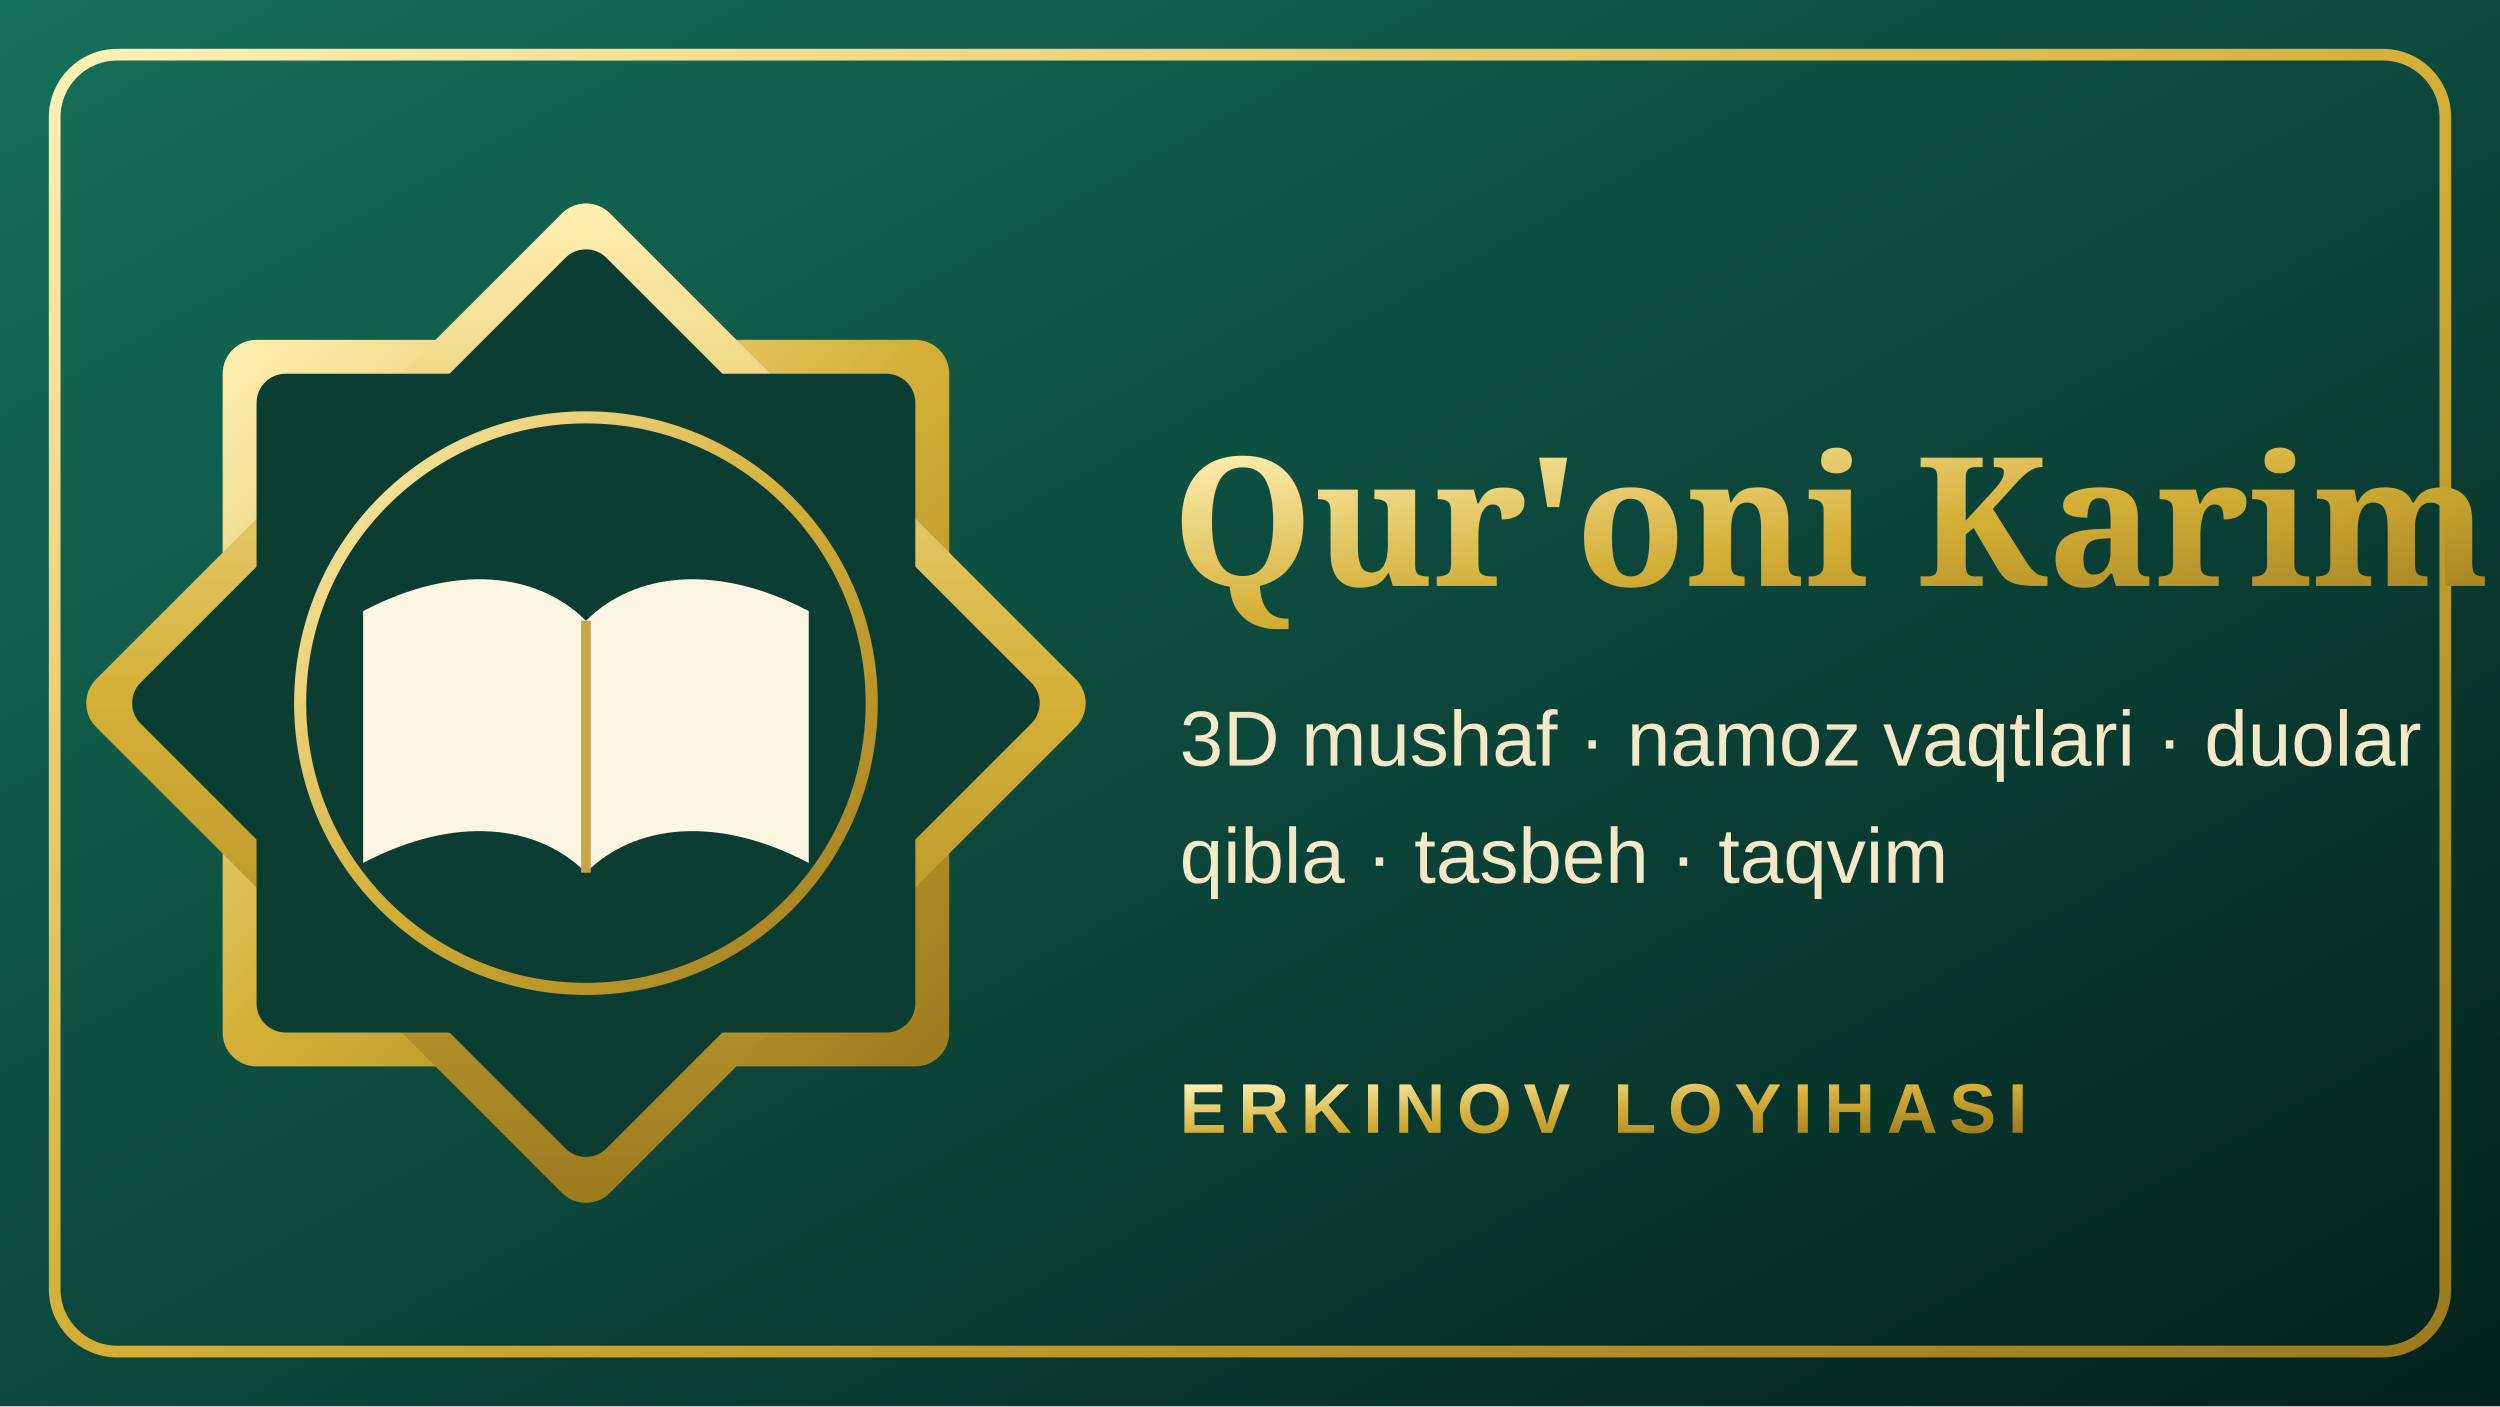
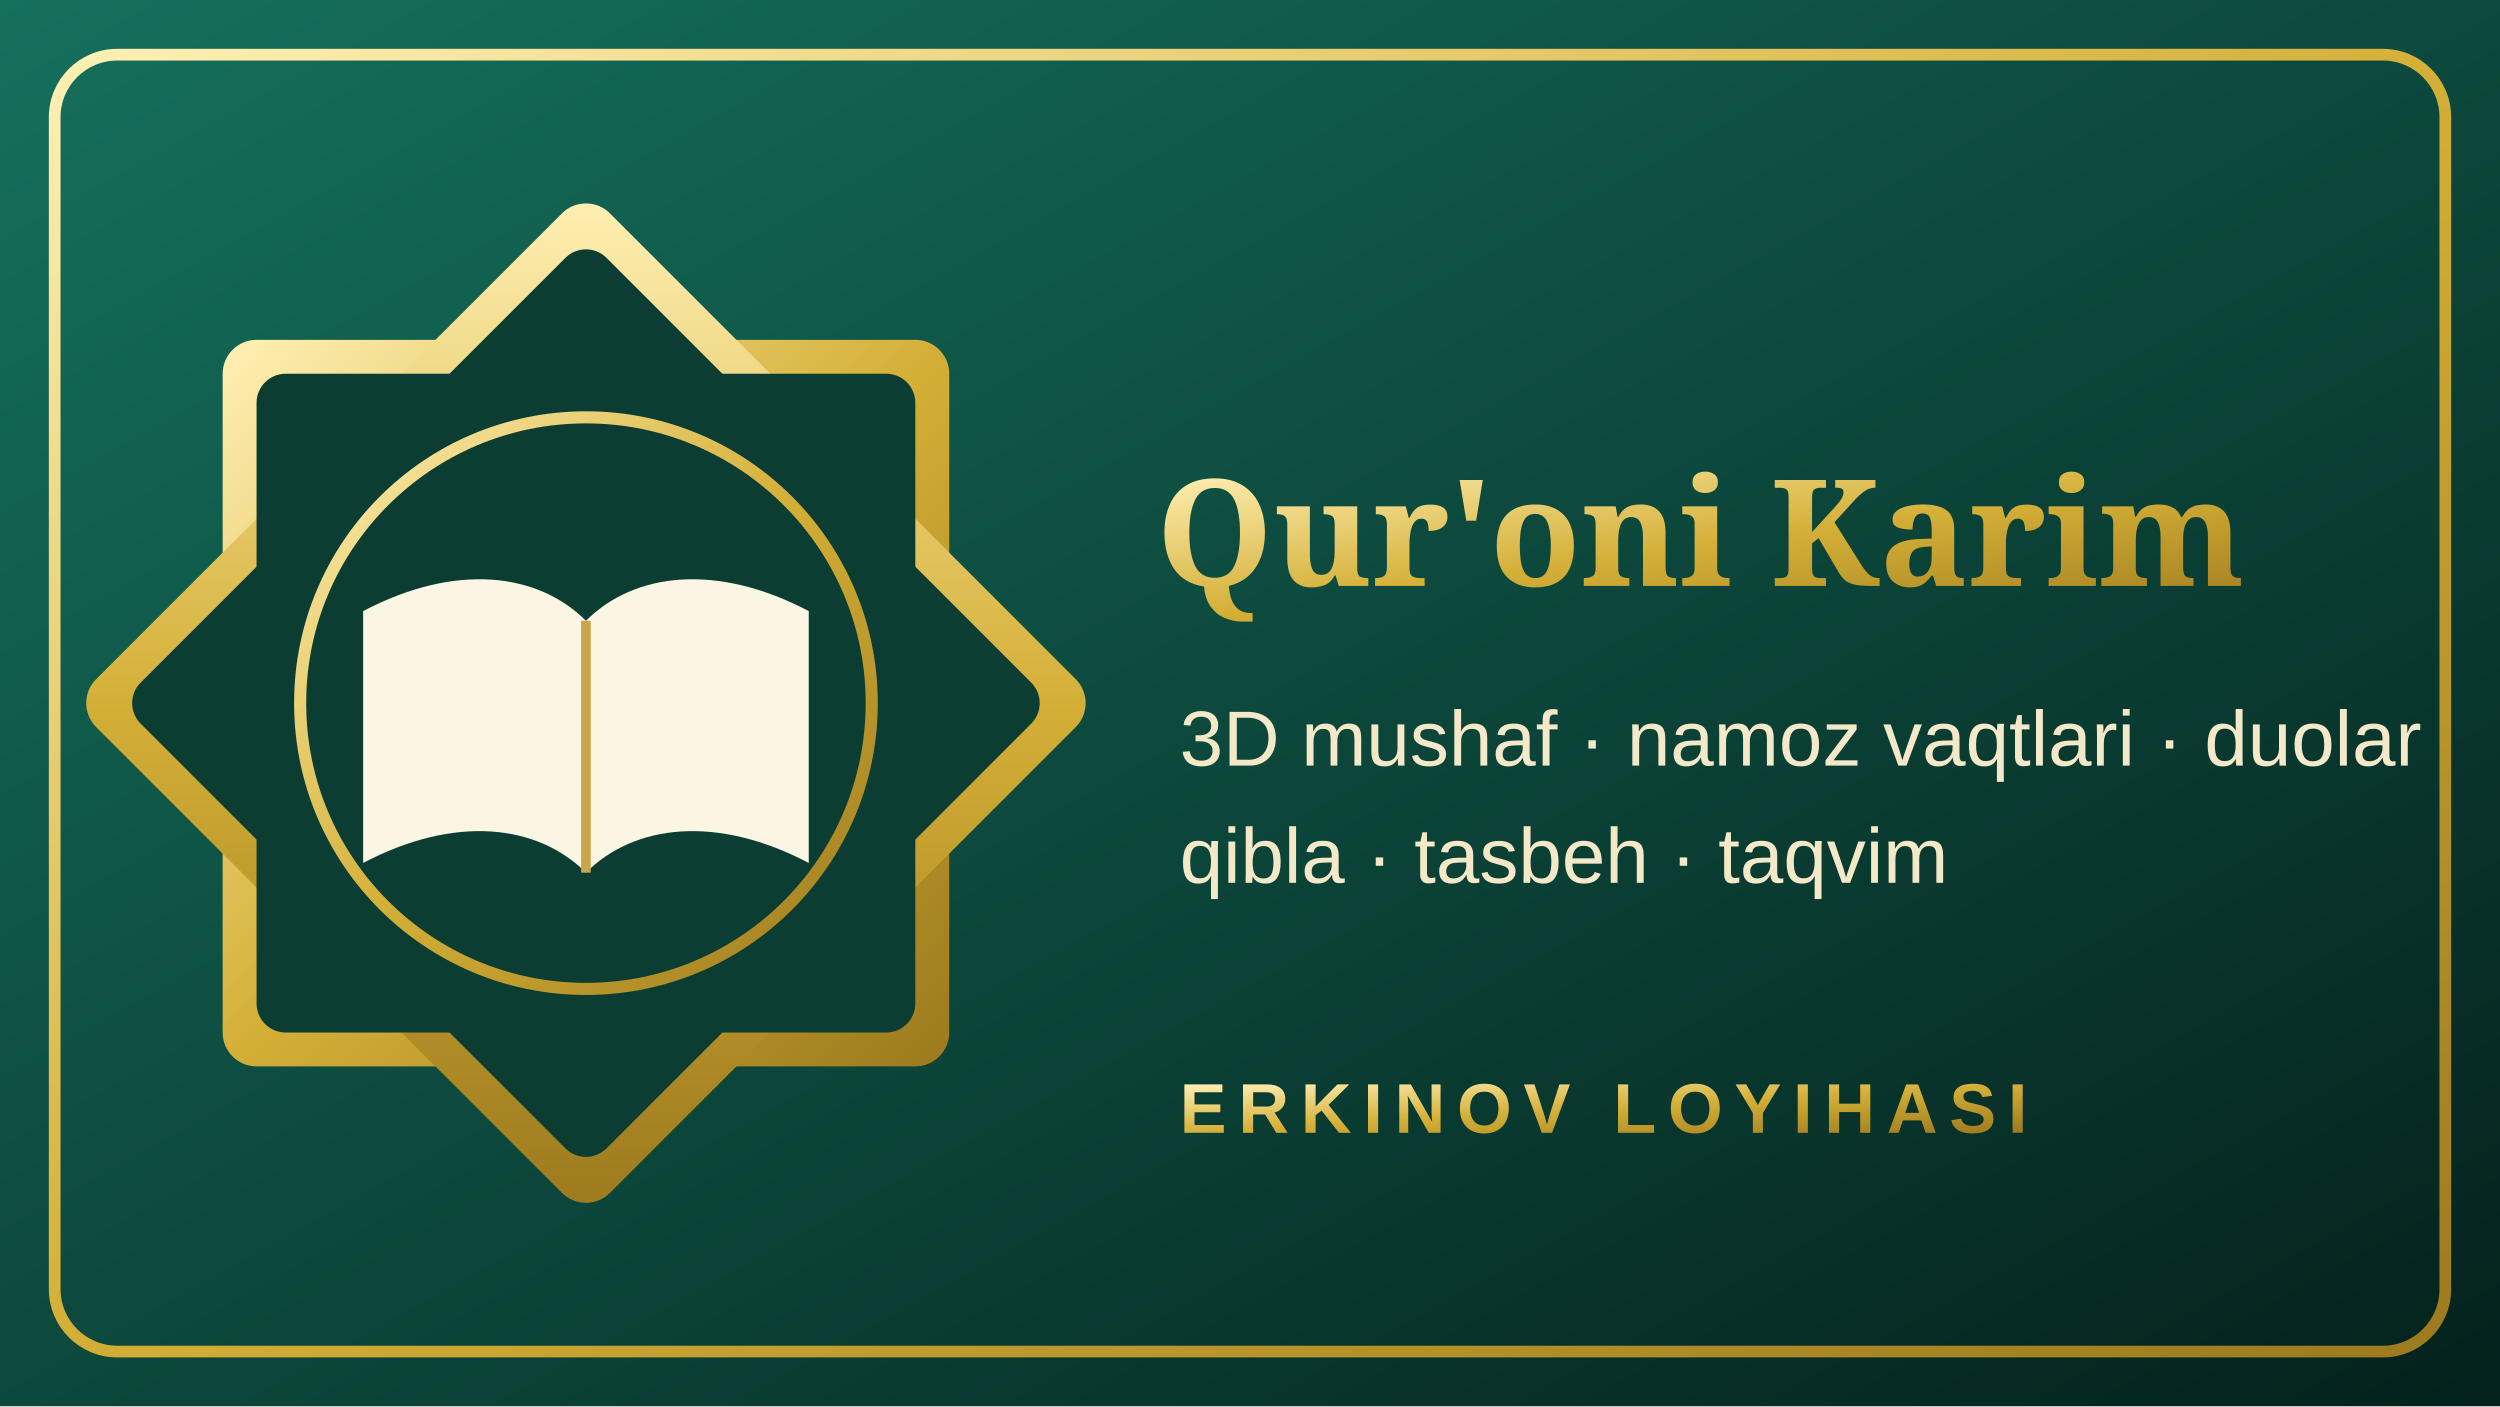
<svg xmlns="http://www.w3.org/2000/svg" width="640" height="360" viewBox="0 0 640 360">
  <defs>
    <linearGradient id="bg" x1="0" y1="0" x2="1" y2="1">
      <stop offset="0" stop-color="#15705c" />
      <stop offset="1" stop-color="#04211c" />
    </linearGradient>
    <linearGradient id="g" x1="0" y1="0" x2="1" y2="1">
      <stop offset="0" stop-color="#fff0b5" />
      <stop offset=".5" stop-color="#d4af37" />
      <stop offset="1" stop-color="#9c7a1e" />
    </linearGradient>
  </defs>
  <rect width="640" height="360" fill="url(#bg)" />
  <rect x="14" y="14" width="612" height="332" rx="16" fill="none" stroke="url(#g)" stroke-width="3" />
  <g transform="translate(150 180) scale(.62)">
    <g fill="url(#g)">
      <rect x="-150" y="-150" width="300" height="300" rx="14" />
      <rect x="-150" y="-150" width="300" height="300" rx="14" transform="rotate(45)" />
    </g>
    <g fill="#0b3d33">
      <rect x="-136" y="-136" width="272" height="272" rx="12" />
      <rect x="-136" y="-136" width="272" height="272" rx="12" transform="rotate(45)" />
    </g>
    <circle r="118" fill="none" stroke="url(#g)" stroke-width="5" />
    <path d="M-92 -38 C-54 -58 -20 -54 0 -34 C20 -54 54 -58 92 -38 L92 66 C54 46 20 50 0 70 C-20 50 -54 46 -92 66 Z" fill="#fbf5e4" />
    <path d="M0 -34 V70" stroke="#c9a54c" stroke-width="4" />
  </g>
-   <text x="300" y="150" font-family="Georgia, serif" font-size="46" font-weight="700" fill="url(#g)">Qur'oni Karim</text>
+   <text x="296" y="150" font-family="Georgia, serif" font-size="38" font-weight="700" fill="url(#g)">Qur'oni Karim</text>
  <text x="302" y="196" font-family="Arial, sans-serif" font-size="20" fill="#f3e8c8">3D mushaf · namoz vaqtlari · duolar</text>
  <text x="302" y="226" font-family="Arial, sans-serif" font-size="20" fill="#f3e8c8">qibla · tasbeh · taqvim</text>
  <text x="302" y="290" font-family="Arial, sans-serif" font-size="18" font-weight="700" fill="url(#g)" letter-spacing="3">ERKINOV LOYIHASI</text>
</svg>
